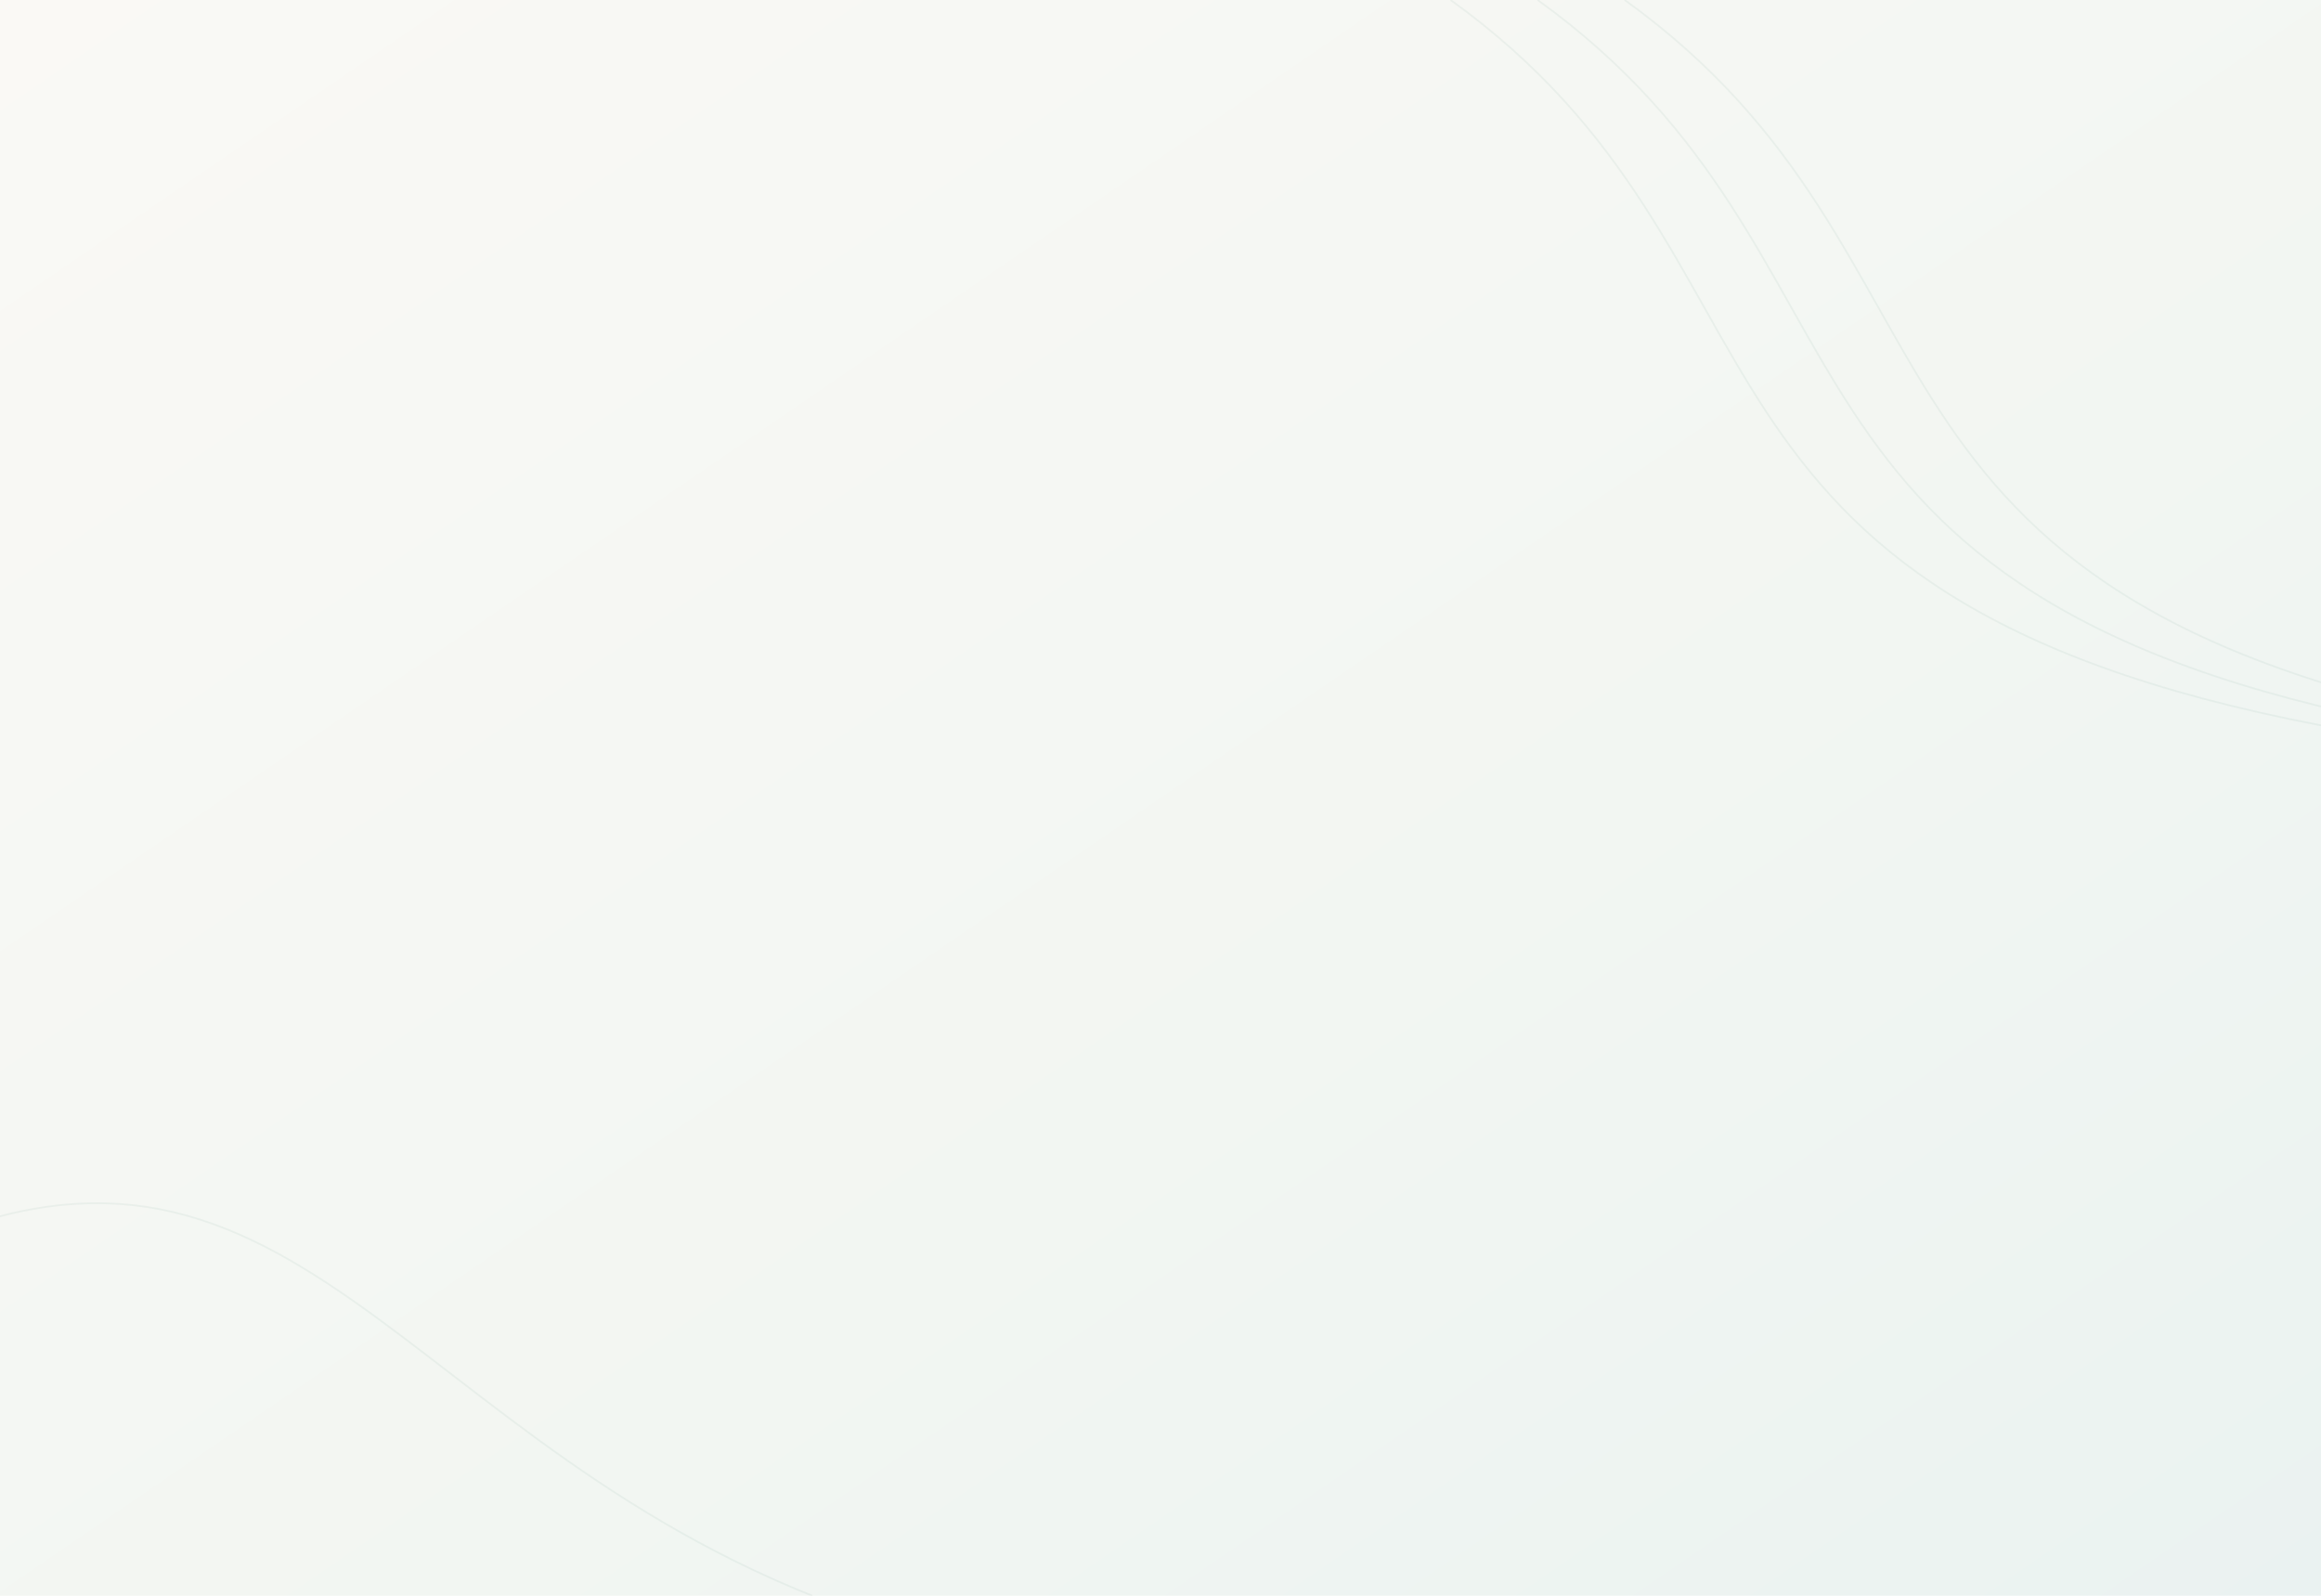
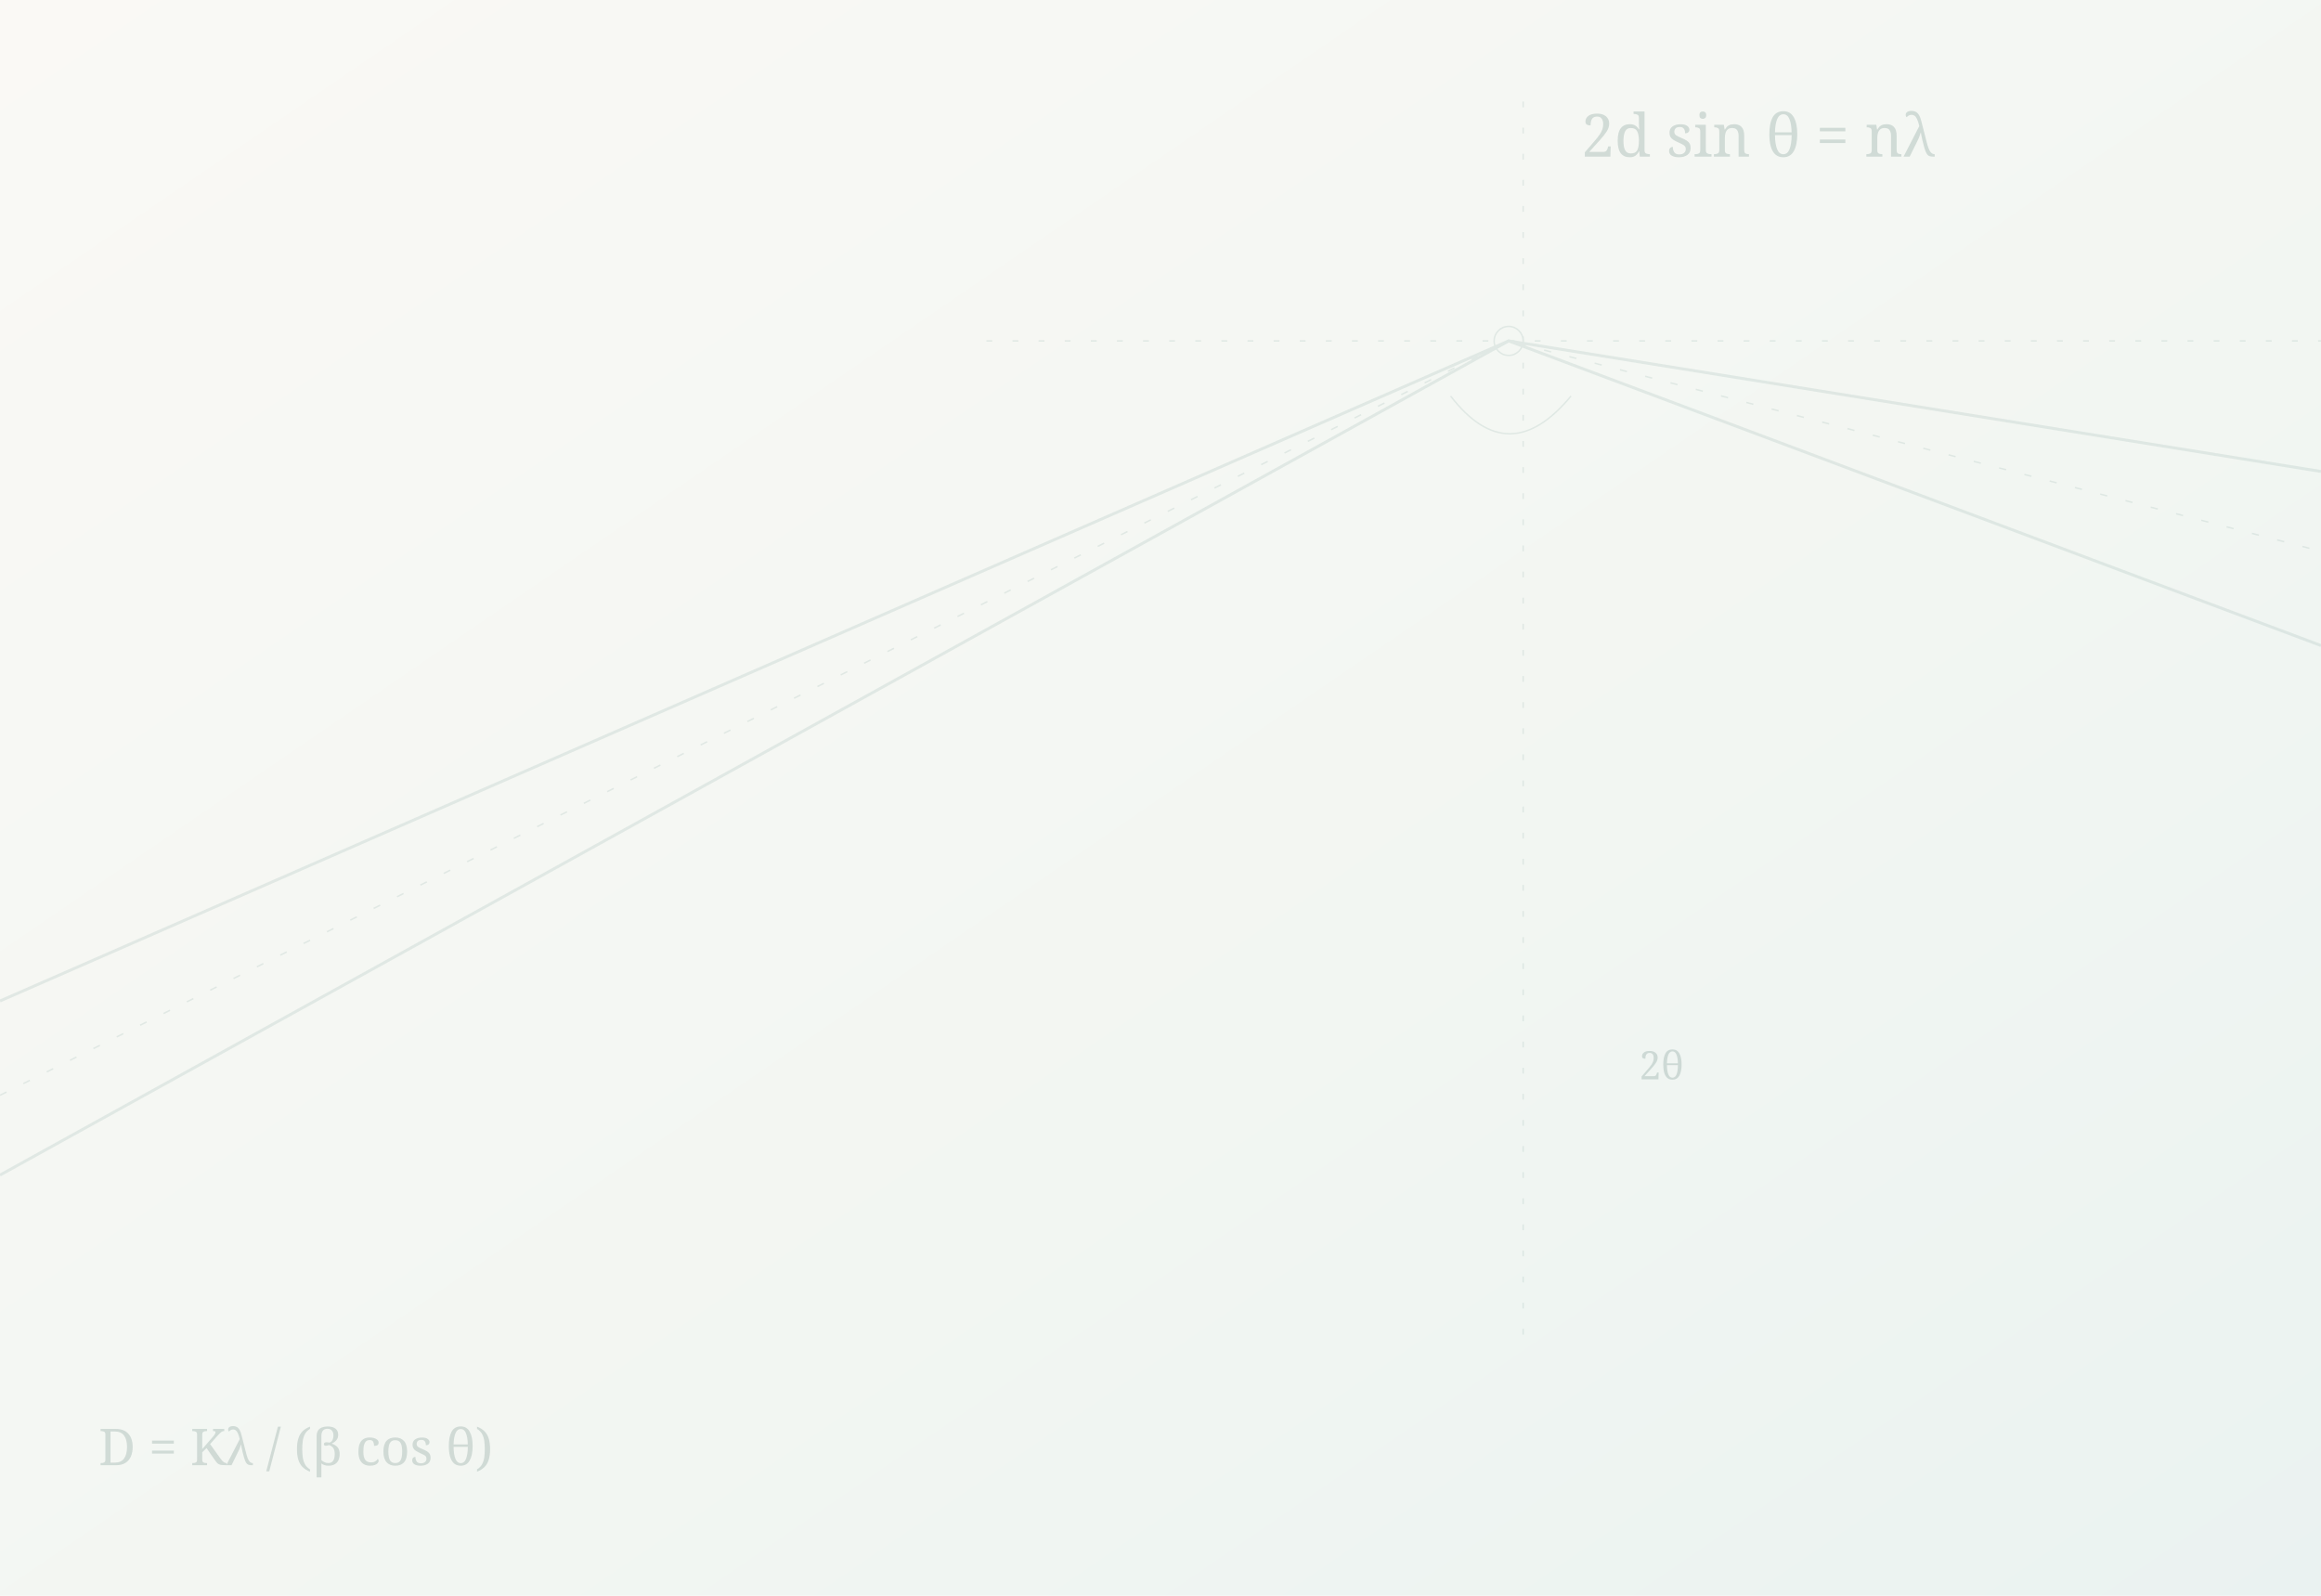
<svg xmlns="http://www.w3.org/2000/svg" viewBox="0 0 1600 1100" preserveAspectRatio="xMidYMid slice">
  <defs>
    <linearGradient id="paper" x2="1" y2="1">
      <stop stop-color="#faf9f5" />
      <stop offset=".6" stop-color="#f2f6f2" />
      <stop offset="1" stop-color="#eaf2f1" />
    </linearGradient>
  </defs>
  <rect width="1600" height="1100" fill="url(#paper)" />
-   <g fill="none" stroke="#719c8e" opacity=".09" stroke-width="1.2">
-     <path d="M1000 0 C1250 180 1130 410 1600 500" />
-     <path d="M1060 0 C1310 180 1190 410 1660 500" />
-     <path d="M1120 0 C1370 180 1250 410 1720 500" />
-     <path d="M-100 880 C190 720 260 980 560 1100" />
+   <g opacity=".14" stroke="#5e8b82" fill="none">
+     <path d="M0 690 1040 235 1600 445" stroke-width="2" />
+     <path d="M0 810 1040 235 1600 325" stroke-width="2" />
+     <path d="M0 755 1040 235 1600 380" stroke-width="1" stroke-dasharray="5 13" />
+     <path d="M1050 70V920M680 235H1600" stroke-width="1" stroke-dasharray="4 14" />
+     <circle cx="1040" cy="235" r="10" />
+     <path d="M1000 273 Q1040 325 1083 273" />
+   </g>
+   <g fill="#50766f" font-family="Georgia, serif" opacity=".22">
+     <text x="1090" y="108" font-size="41">2d sin θ = nλ</text>
+     <text x="68" y="1010" font-size="35">D = Kλ / (β cos θ)</text>
+     <text x="1130" y="744" font-size="27">2θ</text>
  </g>
</svg>
